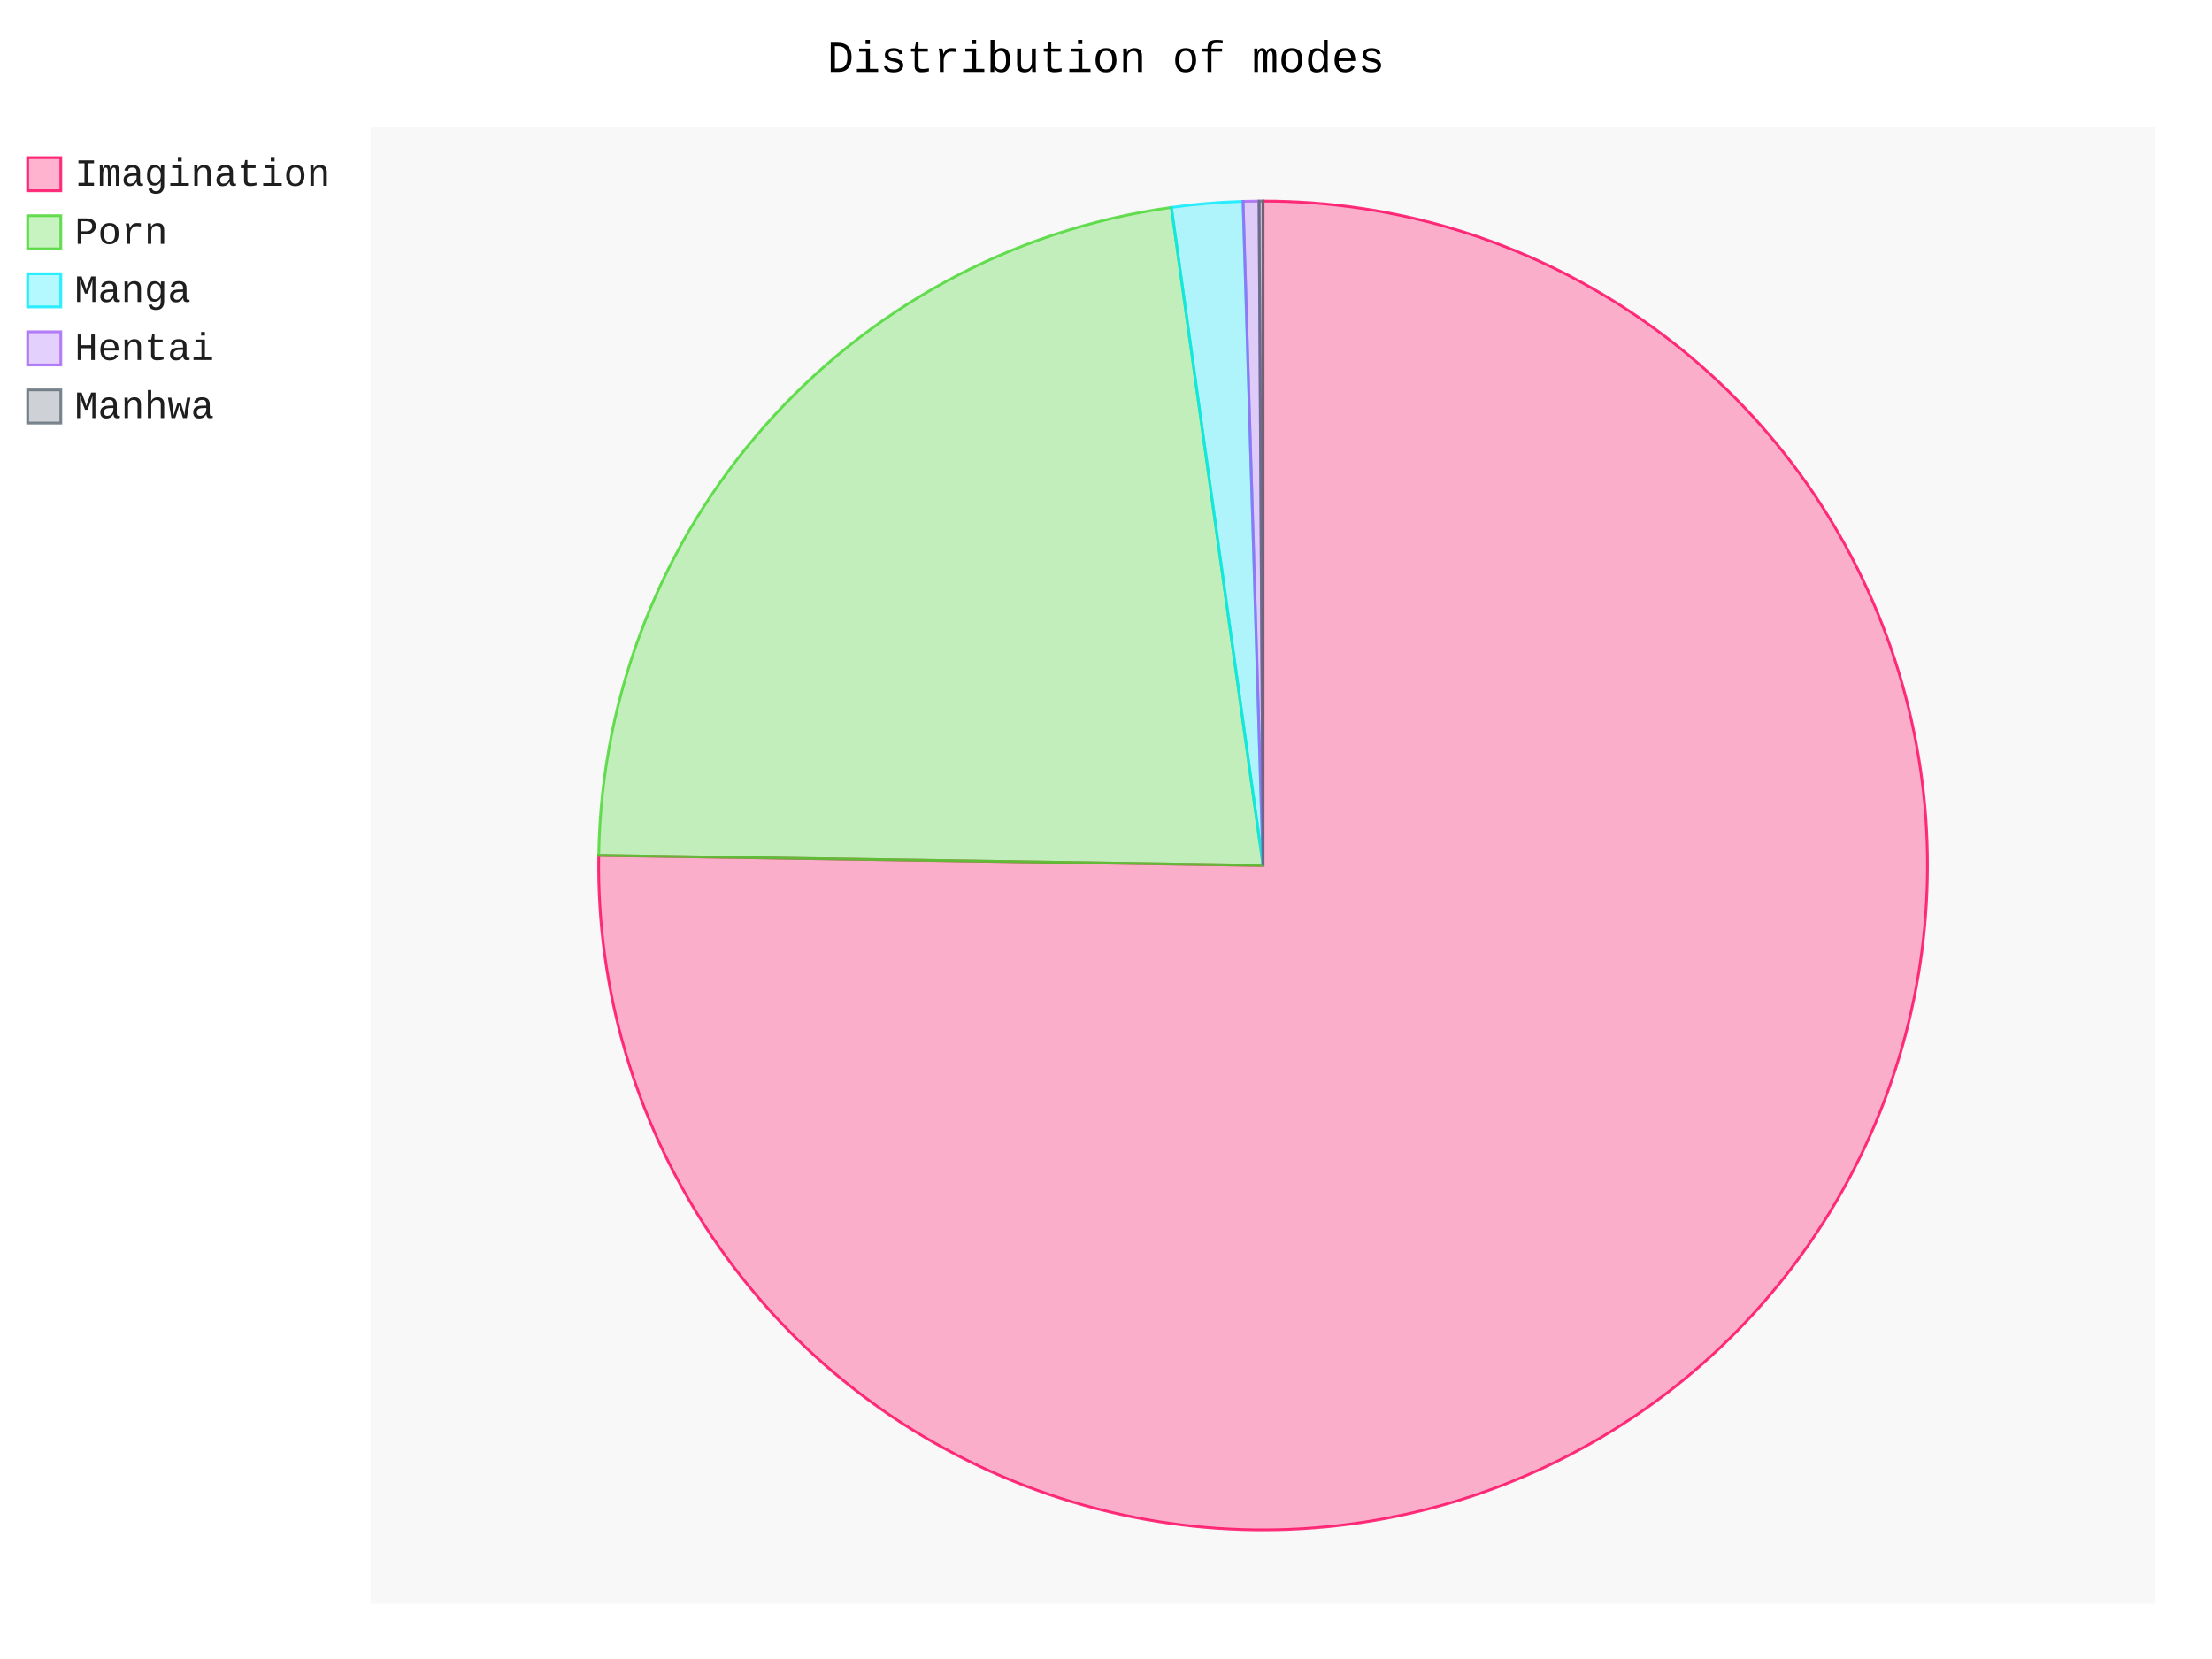
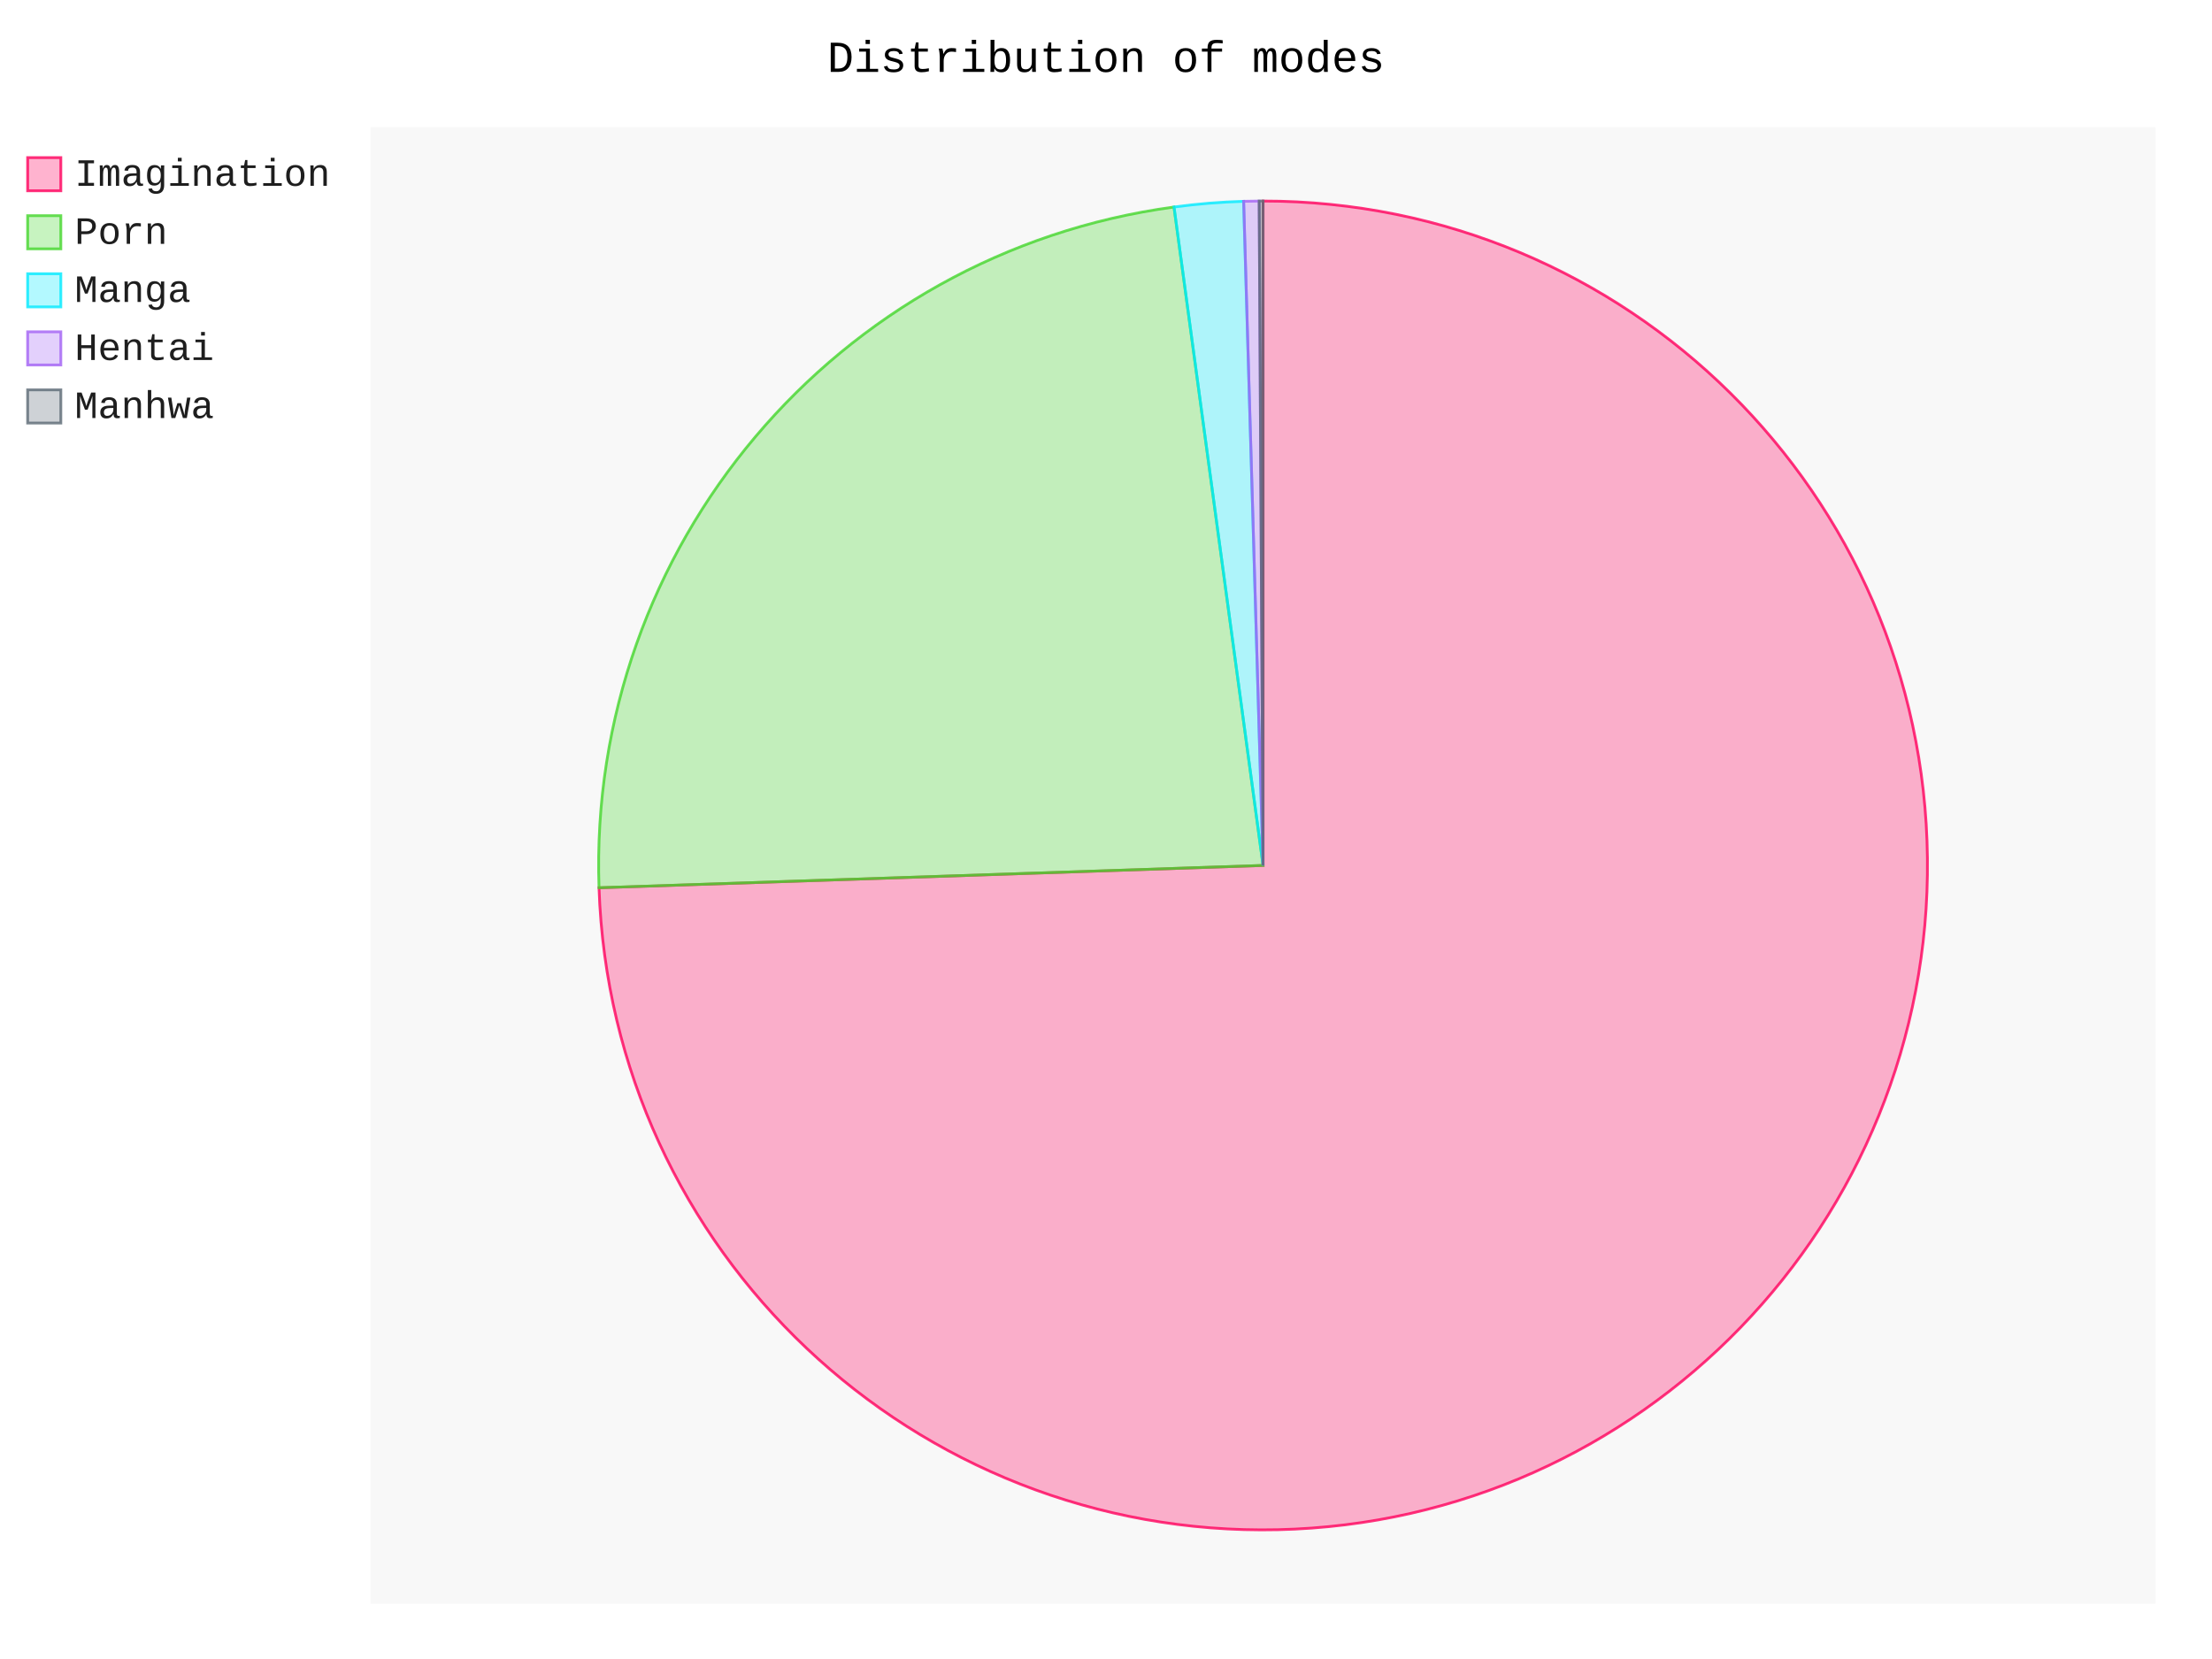
- <svg xmlns="http://www.w3.org/2000/svg" id="chart-bb83a23f-a8f9-484e-abac-3f7a625fe33d" class="pygal-chart" viewBox="0 0 800 600">
+ <svg xmlns="http://www.w3.org/2000/svg" id="chart-44c9a105-0b07-45f2-9fc1-53755f48b9af" class="pygal-chart" viewBox="0 0 800 600">
  <defs>
-     <style type="text/css">#chart-bb83a23f-a8f9-484e-abac-3f7a625fe33d{-webkit-user-select:none;-webkit-font-smoothing:antialiased;font-family:Consolas,"Liberation Mono",Menlo,Courier,monospace}#chart-bb83a23f-a8f9-484e-abac-3f7a625fe33d .title{font-family:Consolas,"Liberation Mono",Menlo,Courier,monospace;font-size:16px}#chart-bb83a23f-a8f9-484e-abac-3f7a625fe33d .legends .legend text{font-family:Consolas,"Liberation Mono",Menlo,Courier,monospace;font-size:14px}#chart-bb83a23f-a8f9-484e-abac-3f7a625fe33d .axis text{font-family:Consolas,"Liberation Mono",Menlo,Courier,monospace;font-size:10px}#chart-bb83a23f-a8f9-484e-abac-3f7a625fe33d .axis text.major{font-family:Consolas,"Liberation Mono",Menlo,Courier,monospace;font-size:10px}#chart-bb83a23f-a8f9-484e-abac-3f7a625fe33d .text-overlay text.value{font-family:Consolas,"Liberation Mono",Menlo,Courier,monospace;font-size:16px}#chart-bb83a23f-a8f9-484e-abac-3f7a625fe33d .text-overlay text.label{font-family:Consolas,"Liberation Mono",Menlo,Courier,monospace;font-size:10px}#chart-bb83a23f-a8f9-484e-abac-3f7a625fe33d .tooltip{font-family:Consolas,"Liberation Mono",Menlo,Courier,monospace;font-size:14px}#chart-bb83a23f-a8f9-484e-abac-3f7a625fe33d text.no_data{font-family:Consolas,"Liberation Mono",Menlo,Courier,monospace;font-size:64px}
- #chart-bb83a23f-a8f9-484e-abac-3f7a625fe33d{background-color:transparent}#chart-bb83a23f-a8f9-484e-abac-3f7a625fe33d path,#chart-bb83a23f-a8f9-484e-abac-3f7a625fe33d line,#chart-bb83a23f-a8f9-484e-abac-3f7a625fe33d rect,#chart-bb83a23f-a8f9-484e-abac-3f7a625fe33d circle{-webkit-transition:0.3s ease-out;-moz-transition:0.3s ease-out;transition:0.3s ease-out}#chart-bb83a23f-a8f9-484e-abac-3f7a625fe33d .graph &gt; .background{fill:transparent}#chart-bb83a23f-a8f9-484e-abac-3f7a625fe33d .plot &gt; .background{fill:#f8f8f8}#chart-bb83a23f-a8f9-484e-abac-3f7a625fe33d .graph{fill:rgba(30,30,30,1)}#chart-bb83a23f-a8f9-484e-abac-3f7a625fe33d text.no_data{fill:rgba(0,0,0,1)}#chart-bb83a23f-a8f9-484e-abac-3f7a625fe33d .title{fill:rgba(0,0,0,1)}#chart-bb83a23f-a8f9-484e-abac-3f7a625fe33d .legends .legend text{fill:rgba(30,30,30,1)}#chart-bb83a23f-a8f9-484e-abac-3f7a625fe33d .legends .legend:hover text{fill:rgba(0,0,0,1)}#chart-bb83a23f-a8f9-484e-abac-3f7a625fe33d .axis .line{stroke:rgba(0,0,0,1)}#chart-bb83a23f-a8f9-484e-abac-3f7a625fe33d .axis .guide.line{stroke:#aaa}#chart-bb83a23f-a8f9-484e-abac-3f7a625fe33d .axis .major.line{stroke:rgba(30,30,30,1)}#chart-bb83a23f-a8f9-484e-abac-3f7a625fe33d .axis text.major{fill:rgba(0,0,0,1)}#chart-bb83a23f-a8f9-484e-abac-3f7a625fe33d .axis.y .guides:hover .guide.line,#chart-bb83a23f-a8f9-484e-abac-3f7a625fe33d .line-graph .axis.x .guides:hover .guide.line,#chart-bb83a23f-a8f9-484e-abac-3f7a625fe33d .stackedline-graph .axis.x .guides:hover .guide.line,#chart-bb83a23f-a8f9-484e-abac-3f7a625fe33d .xy-graph .axis.x .guides:hover .guide.line{stroke:rgba(0,0,0,1)}#chart-bb83a23f-a8f9-484e-abac-3f7a625fe33d .axis .guides:hover text{fill:rgba(0,0,0,1)}#chart-bb83a23f-a8f9-484e-abac-3f7a625fe33d .reactive{fill-opacity:.3;stroke-opacity:.8;stroke-width:1}#chart-bb83a23f-a8f9-484e-abac-3f7a625fe33d .ci{stroke:rgba(30,30,30,1)}#chart-bb83a23f-a8f9-484e-abac-3f7a625fe33d .reactive.active,#chart-bb83a23f-a8f9-484e-abac-3f7a625fe33d .active .reactive{fill-opacity:.8;stroke-opacity:.95;stroke-width:4}#chart-bb83a23f-a8f9-484e-abac-3f7a625fe33d .ci .reactive.active{stroke-width:1.5}#chart-bb83a23f-a8f9-484e-abac-3f7a625fe33d .series text{fill:rgba(0,0,0,1)}#chart-bb83a23f-a8f9-484e-abac-3f7a625fe33d .tooltip rect{fill:#f8f8f8;stroke:rgba(0,0,0,1);-webkit-transition:opacity 0.3s ease-out;-moz-transition:opacity 0.3s ease-out;transition:opacity 0.3s ease-out}#chart-bb83a23f-a8f9-484e-abac-3f7a625fe33d .tooltip .label{fill:rgba(30,30,30,1)}#chart-bb83a23f-a8f9-484e-abac-3f7a625fe33d .tooltip .label{fill:rgba(30,30,30,1)}#chart-bb83a23f-a8f9-484e-abac-3f7a625fe33d .tooltip .legend{font-size:.8em;fill:#aaa}#chart-bb83a23f-a8f9-484e-abac-3f7a625fe33d .tooltip .x_label{font-size:.6em;fill:rgba(0,0,0,1)}#chart-bb83a23f-a8f9-484e-abac-3f7a625fe33d .tooltip .xlink{font-size:.5em;text-decoration:underline}#chart-bb83a23f-a8f9-484e-abac-3f7a625fe33d .tooltip .value{font-size:1.5em}#chart-bb83a23f-a8f9-484e-abac-3f7a625fe33d .bound{font-size:.5em}#chart-bb83a23f-a8f9-484e-abac-3f7a625fe33d .max-value{font-size:.75em;fill:#aaa}#chart-bb83a23f-a8f9-484e-abac-3f7a625fe33d .map-element{fill:#f8f8f8;stroke:#aaa !important}#chart-bb83a23f-a8f9-484e-abac-3f7a625fe33d .map-element .reactive{fill-opacity:inherit;stroke-opacity:inherit}#chart-bb83a23f-a8f9-484e-abac-3f7a625fe33d .color-0,#chart-bb83a23f-a8f9-484e-abac-3f7a625fe33d .color-0 a:visited{stroke:#ff005d;fill:#ff005d}#chart-bb83a23f-a8f9-484e-abac-3f7a625fe33d .color-1,#chart-bb83a23f-a8f9-484e-abac-3f7a625fe33d .color-1 a:visited{stroke:#44d62c;fill:#44d62c}#chart-bb83a23f-a8f9-484e-abac-3f7a625fe33d .color-2,#chart-bb83a23f-a8f9-484e-abac-3f7a625fe33d .color-2 a:visited{stroke:#00eaff;fill:#00eaff}#chart-bb83a23f-a8f9-484e-abac-3f7a625fe33d .color-3,#chart-bb83a23f-a8f9-484e-abac-3f7a625fe33d .color-3 a:visited{stroke:#a262f4;fill:#a262f4}#chart-bb83a23f-a8f9-484e-abac-3f7a625fe33d .color-4,#chart-bb83a23f-a8f9-484e-abac-3f7a625fe33d .color-4 a:visited{stroke:#5c6975;fill:#5c6975}#chart-bb83a23f-a8f9-484e-abac-3f7a625fe33d .text-overlay .color-0 text{fill:black}#chart-bb83a23f-a8f9-484e-abac-3f7a625fe33d .text-overlay .color-1 text{fill:black}#chart-bb83a23f-a8f9-484e-abac-3f7a625fe33d .text-overlay .color-2 text{fill:black}#chart-bb83a23f-a8f9-484e-abac-3f7a625fe33d .text-overlay .color-3 text{fill:black}#chart-bb83a23f-a8f9-484e-abac-3f7a625fe33d .text-overlay .color-4 text{fill:black}
- #chart-bb83a23f-a8f9-484e-abac-3f7a625fe33d text.no_data{text-anchor:middle}#chart-bb83a23f-a8f9-484e-abac-3f7a625fe33d .guide.line{fill:none}#chart-bb83a23f-a8f9-484e-abac-3f7a625fe33d .centered{text-anchor:middle}#chart-bb83a23f-a8f9-484e-abac-3f7a625fe33d .title{text-anchor:middle}#chart-bb83a23f-a8f9-484e-abac-3f7a625fe33d .legends .legend text{fill-opacity:1}#chart-bb83a23f-a8f9-484e-abac-3f7a625fe33d .axis.x text{text-anchor:middle}#chart-bb83a23f-a8f9-484e-abac-3f7a625fe33d .axis.x:not(.web) text[transform]{text-anchor:start}#chart-bb83a23f-a8f9-484e-abac-3f7a625fe33d .axis.x:not(.web) text[transform].backwards{text-anchor:end}#chart-bb83a23f-a8f9-484e-abac-3f7a625fe33d .axis.y text{text-anchor:end}#chart-bb83a23f-a8f9-484e-abac-3f7a625fe33d .axis.y text[transform].backwards{text-anchor:start}#chart-bb83a23f-a8f9-484e-abac-3f7a625fe33d .axis.y2 text{text-anchor:start}#chart-bb83a23f-a8f9-484e-abac-3f7a625fe33d .axis.y2 text[transform].backwards{text-anchor:end}#chart-bb83a23f-a8f9-484e-abac-3f7a625fe33d .axis .guide.line{stroke-dasharray:4,4;stroke:#ccc}#chart-bb83a23f-a8f9-484e-abac-3f7a625fe33d .axis .major.guide.line{stroke-dasharray:6,6;stroke:#bbb}#chart-bb83a23f-a8f9-484e-abac-3f7a625fe33d .horizontal .axis.y .guide.line,#chart-bb83a23f-a8f9-484e-abac-3f7a625fe33d .horizontal .axis.y2 .guide.line,#chart-bb83a23f-a8f9-484e-abac-3f7a625fe33d .vertical .axis.x .guide.line{opacity:0}#chart-bb83a23f-a8f9-484e-abac-3f7a625fe33d .horizontal .axis.always_show .guide.line,#chart-bb83a23f-a8f9-484e-abac-3f7a625fe33d .vertical .axis.always_show .guide.line{opacity:1 !important}#chart-bb83a23f-a8f9-484e-abac-3f7a625fe33d .axis.y .guides:hover .guide.line,#chart-bb83a23f-a8f9-484e-abac-3f7a625fe33d .axis.y2 .guides:hover .guide.line,#chart-bb83a23f-a8f9-484e-abac-3f7a625fe33d .axis.x .guides:hover .guide.line{opacity:1}#chart-bb83a23f-a8f9-484e-abac-3f7a625fe33d .axis .guides:hover text{opacity:1}#chart-bb83a23f-a8f9-484e-abac-3f7a625fe33d .nofill{fill:none}#chart-bb83a23f-a8f9-484e-abac-3f7a625fe33d .subtle-fill{fill-opacity:.2}#chart-bb83a23f-a8f9-484e-abac-3f7a625fe33d .dot{stroke-width:1px;fill-opacity:1;stroke-opacity:1}#chart-bb83a23f-a8f9-484e-abac-3f7a625fe33d .dot.active{stroke-width:5px}#chart-bb83a23f-a8f9-484e-abac-3f7a625fe33d .dot.negative{fill:transparent}#chart-bb83a23f-a8f9-484e-abac-3f7a625fe33d text,#chart-bb83a23f-a8f9-484e-abac-3f7a625fe33d tspan{stroke:none !important}#chart-bb83a23f-a8f9-484e-abac-3f7a625fe33d .series text.active{opacity:1}#chart-bb83a23f-a8f9-484e-abac-3f7a625fe33d .tooltip rect{fill-opacity:.95;stroke-width:.5}#chart-bb83a23f-a8f9-484e-abac-3f7a625fe33d .tooltip text{fill-opacity:1}#chart-bb83a23f-a8f9-484e-abac-3f7a625fe33d .showable{visibility:hidden}#chart-bb83a23f-a8f9-484e-abac-3f7a625fe33d .showable.shown{visibility:visible}#chart-bb83a23f-a8f9-484e-abac-3f7a625fe33d .gauge-background{fill:rgba(240,240,240,1);stroke:none}#chart-bb83a23f-a8f9-484e-abac-3f7a625fe33d .bg-lines{stroke:transparent;stroke-width:2px}</style>
+     <style type="text/css">#chart-44c9a105-0b07-45f2-9fc1-53755f48b9af{-webkit-user-select:none;-webkit-font-smoothing:antialiased;font-family:Consolas,"Liberation Mono",Menlo,Courier,monospace}#chart-44c9a105-0b07-45f2-9fc1-53755f48b9af .title{font-family:Consolas,"Liberation Mono",Menlo,Courier,monospace;font-size:16px}#chart-44c9a105-0b07-45f2-9fc1-53755f48b9af .legends .legend text{font-family:Consolas,"Liberation Mono",Menlo,Courier,monospace;font-size:14px}#chart-44c9a105-0b07-45f2-9fc1-53755f48b9af .axis text{font-family:Consolas,"Liberation Mono",Menlo,Courier,monospace;font-size:10px}#chart-44c9a105-0b07-45f2-9fc1-53755f48b9af .axis text.major{font-family:Consolas,"Liberation Mono",Menlo,Courier,monospace;font-size:10px}#chart-44c9a105-0b07-45f2-9fc1-53755f48b9af .text-overlay text.value{font-family:Consolas,"Liberation Mono",Menlo,Courier,monospace;font-size:16px}#chart-44c9a105-0b07-45f2-9fc1-53755f48b9af .text-overlay text.label{font-family:Consolas,"Liberation Mono",Menlo,Courier,monospace;font-size:10px}#chart-44c9a105-0b07-45f2-9fc1-53755f48b9af .tooltip{font-family:Consolas,"Liberation Mono",Menlo,Courier,monospace;font-size:14px}#chart-44c9a105-0b07-45f2-9fc1-53755f48b9af text.no_data{font-family:Consolas,"Liberation Mono",Menlo,Courier,monospace;font-size:64px}
+ #chart-44c9a105-0b07-45f2-9fc1-53755f48b9af{background-color:transparent}#chart-44c9a105-0b07-45f2-9fc1-53755f48b9af path,#chart-44c9a105-0b07-45f2-9fc1-53755f48b9af line,#chart-44c9a105-0b07-45f2-9fc1-53755f48b9af rect,#chart-44c9a105-0b07-45f2-9fc1-53755f48b9af circle{-webkit-transition:0.3s ease-out;-moz-transition:0.3s ease-out;transition:0.3s ease-out}#chart-44c9a105-0b07-45f2-9fc1-53755f48b9af .graph &gt; .background{fill:transparent}#chart-44c9a105-0b07-45f2-9fc1-53755f48b9af .plot &gt; .background{fill:#f8f8f8}#chart-44c9a105-0b07-45f2-9fc1-53755f48b9af .graph{fill:rgba(30,30,30,1)}#chart-44c9a105-0b07-45f2-9fc1-53755f48b9af text.no_data{fill:rgba(0,0,0,1)}#chart-44c9a105-0b07-45f2-9fc1-53755f48b9af .title{fill:rgba(0,0,0,1)}#chart-44c9a105-0b07-45f2-9fc1-53755f48b9af .legends .legend text{fill:rgba(30,30,30,1)}#chart-44c9a105-0b07-45f2-9fc1-53755f48b9af .legends .legend:hover text{fill:rgba(0,0,0,1)}#chart-44c9a105-0b07-45f2-9fc1-53755f48b9af .axis .line{stroke:rgba(0,0,0,1)}#chart-44c9a105-0b07-45f2-9fc1-53755f48b9af .axis .guide.line{stroke:#aaa}#chart-44c9a105-0b07-45f2-9fc1-53755f48b9af .axis .major.line{stroke:rgba(30,30,30,1)}#chart-44c9a105-0b07-45f2-9fc1-53755f48b9af .axis text.major{fill:rgba(0,0,0,1)}#chart-44c9a105-0b07-45f2-9fc1-53755f48b9af .axis.y .guides:hover .guide.line,#chart-44c9a105-0b07-45f2-9fc1-53755f48b9af .line-graph .axis.x .guides:hover .guide.line,#chart-44c9a105-0b07-45f2-9fc1-53755f48b9af .stackedline-graph .axis.x .guides:hover .guide.line,#chart-44c9a105-0b07-45f2-9fc1-53755f48b9af .xy-graph .axis.x .guides:hover .guide.line{stroke:rgba(0,0,0,1)}#chart-44c9a105-0b07-45f2-9fc1-53755f48b9af .axis .guides:hover text{fill:rgba(0,0,0,1)}#chart-44c9a105-0b07-45f2-9fc1-53755f48b9af .reactive{fill-opacity:.3;stroke-opacity:.8;stroke-width:1}#chart-44c9a105-0b07-45f2-9fc1-53755f48b9af .ci{stroke:rgba(30,30,30,1)}#chart-44c9a105-0b07-45f2-9fc1-53755f48b9af .reactive.active,#chart-44c9a105-0b07-45f2-9fc1-53755f48b9af .active .reactive{fill-opacity:.8;stroke-opacity:.95;stroke-width:4}#chart-44c9a105-0b07-45f2-9fc1-53755f48b9af .ci .reactive.active{stroke-width:1.5}#chart-44c9a105-0b07-45f2-9fc1-53755f48b9af .series text{fill:rgba(0,0,0,1)}#chart-44c9a105-0b07-45f2-9fc1-53755f48b9af .tooltip rect{fill:#f8f8f8;stroke:rgba(0,0,0,1);-webkit-transition:opacity 0.3s ease-out;-moz-transition:opacity 0.3s ease-out;transition:opacity 0.3s ease-out}#chart-44c9a105-0b07-45f2-9fc1-53755f48b9af .tooltip .label{fill:rgba(30,30,30,1)}#chart-44c9a105-0b07-45f2-9fc1-53755f48b9af .tooltip .label{fill:rgba(30,30,30,1)}#chart-44c9a105-0b07-45f2-9fc1-53755f48b9af .tooltip .legend{font-size:.8em;fill:#aaa}#chart-44c9a105-0b07-45f2-9fc1-53755f48b9af .tooltip .x_label{font-size:.6em;fill:rgba(0,0,0,1)}#chart-44c9a105-0b07-45f2-9fc1-53755f48b9af .tooltip .xlink{font-size:.5em;text-decoration:underline}#chart-44c9a105-0b07-45f2-9fc1-53755f48b9af .tooltip .value{font-size:1.5em}#chart-44c9a105-0b07-45f2-9fc1-53755f48b9af .bound{font-size:.5em}#chart-44c9a105-0b07-45f2-9fc1-53755f48b9af .max-value{font-size:.75em;fill:#aaa}#chart-44c9a105-0b07-45f2-9fc1-53755f48b9af .map-element{fill:#f8f8f8;stroke:#aaa !important}#chart-44c9a105-0b07-45f2-9fc1-53755f48b9af .map-element .reactive{fill-opacity:inherit;stroke-opacity:inherit}#chart-44c9a105-0b07-45f2-9fc1-53755f48b9af .color-0,#chart-44c9a105-0b07-45f2-9fc1-53755f48b9af .color-0 a:visited{stroke:#ff005d;fill:#ff005d}#chart-44c9a105-0b07-45f2-9fc1-53755f48b9af .color-1,#chart-44c9a105-0b07-45f2-9fc1-53755f48b9af .color-1 a:visited{stroke:#44d62c;fill:#44d62c}#chart-44c9a105-0b07-45f2-9fc1-53755f48b9af .color-2,#chart-44c9a105-0b07-45f2-9fc1-53755f48b9af .color-2 a:visited{stroke:#00eaff;fill:#00eaff}#chart-44c9a105-0b07-45f2-9fc1-53755f48b9af .color-3,#chart-44c9a105-0b07-45f2-9fc1-53755f48b9af .color-3 a:visited{stroke:#a262f4;fill:#a262f4}#chart-44c9a105-0b07-45f2-9fc1-53755f48b9af .color-4,#chart-44c9a105-0b07-45f2-9fc1-53755f48b9af .color-4 a:visited{stroke:#5c6975;fill:#5c6975}#chart-44c9a105-0b07-45f2-9fc1-53755f48b9af .text-overlay .color-0 text{fill:black}#chart-44c9a105-0b07-45f2-9fc1-53755f48b9af .text-overlay .color-1 text{fill:black}#chart-44c9a105-0b07-45f2-9fc1-53755f48b9af .text-overlay .color-2 text{fill:black}#chart-44c9a105-0b07-45f2-9fc1-53755f48b9af .text-overlay .color-3 text{fill:black}#chart-44c9a105-0b07-45f2-9fc1-53755f48b9af .text-overlay .color-4 text{fill:black}
+ #chart-44c9a105-0b07-45f2-9fc1-53755f48b9af text.no_data{text-anchor:middle}#chart-44c9a105-0b07-45f2-9fc1-53755f48b9af .guide.line{fill:none}#chart-44c9a105-0b07-45f2-9fc1-53755f48b9af .centered{text-anchor:middle}#chart-44c9a105-0b07-45f2-9fc1-53755f48b9af .title{text-anchor:middle}#chart-44c9a105-0b07-45f2-9fc1-53755f48b9af .legends .legend text{fill-opacity:1}#chart-44c9a105-0b07-45f2-9fc1-53755f48b9af .axis.x text{text-anchor:middle}#chart-44c9a105-0b07-45f2-9fc1-53755f48b9af .axis.x:not(.web) text[transform]{text-anchor:start}#chart-44c9a105-0b07-45f2-9fc1-53755f48b9af .axis.x:not(.web) text[transform].backwards{text-anchor:end}#chart-44c9a105-0b07-45f2-9fc1-53755f48b9af .axis.y text{text-anchor:end}#chart-44c9a105-0b07-45f2-9fc1-53755f48b9af .axis.y text[transform].backwards{text-anchor:start}#chart-44c9a105-0b07-45f2-9fc1-53755f48b9af .axis.y2 text{text-anchor:start}#chart-44c9a105-0b07-45f2-9fc1-53755f48b9af .axis.y2 text[transform].backwards{text-anchor:end}#chart-44c9a105-0b07-45f2-9fc1-53755f48b9af .axis .guide.line{stroke-dasharray:4,4;stroke:#ccc}#chart-44c9a105-0b07-45f2-9fc1-53755f48b9af .axis .major.guide.line{stroke-dasharray:6,6;stroke:#bbb}#chart-44c9a105-0b07-45f2-9fc1-53755f48b9af .horizontal .axis.y .guide.line,#chart-44c9a105-0b07-45f2-9fc1-53755f48b9af .horizontal .axis.y2 .guide.line,#chart-44c9a105-0b07-45f2-9fc1-53755f48b9af .vertical .axis.x .guide.line{opacity:0}#chart-44c9a105-0b07-45f2-9fc1-53755f48b9af .horizontal .axis.always_show .guide.line,#chart-44c9a105-0b07-45f2-9fc1-53755f48b9af .vertical .axis.always_show .guide.line{opacity:1 !important}#chart-44c9a105-0b07-45f2-9fc1-53755f48b9af .axis.y .guides:hover .guide.line,#chart-44c9a105-0b07-45f2-9fc1-53755f48b9af .axis.y2 .guides:hover .guide.line,#chart-44c9a105-0b07-45f2-9fc1-53755f48b9af .axis.x .guides:hover .guide.line{opacity:1}#chart-44c9a105-0b07-45f2-9fc1-53755f48b9af .axis .guides:hover text{opacity:1}#chart-44c9a105-0b07-45f2-9fc1-53755f48b9af .nofill{fill:none}#chart-44c9a105-0b07-45f2-9fc1-53755f48b9af .subtle-fill{fill-opacity:.2}#chart-44c9a105-0b07-45f2-9fc1-53755f48b9af .dot{stroke-width:1px;fill-opacity:1;stroke-opacity:1}#chart-44c9a105-0b07-45f2-9fc1-53755f48b9af .dot.active{stroke-width:5px}#chart-44c9a105-0b07-45f2-9fc1-53755f48b9af .dot.negative{fill:transparent}#chart-44c9a105-0b07-45f2-9fc1-53755f48b9af text,#chart-44c9a105-0b07-45f2-9fc1-53755f48b9af tspan{stroke:none !important}#chart-44c9a105-0b07-45f2-9fc1-53755f48b9af .series text.active{opacity:1}#chart-44c9a105-0b07-45f2-9fc1-53755f48b9af .tooltip rect{fill-opacity:.95;stroke-width:.5}#chart-44c9a105-0b07-45f2-9fc1-53755f48b9af .tooltip text{fill-opacity:1}#chart-44c9a105-0b07-45f2-9fc1-53755f48b9af .showable{visibility:hidden}#chart-44c9a105-0b07-45f2-9fc1-53755f48b9af .showable.shown{visibility:visible}#chart-44c9a105-0b07-45f2-9fc1-53755f48b9af .gauge-background{fill:rgba(240,240,240,1);stroke:none}#chart-44c9a105-0b07-45f2-9fc1-53755f48b9af .bg-lines{stroke:transparent;stroke-width:2px}</style>
  </defs>
  <g class="graph pie-graph vertical">
    <rect x="0" y="0" width="800" height="600" class="background" />
    <g transform="translate(134, 46)" class="plot">
      <rect x="0" y="0" width="645.6" height="534" class="background" />
      <g class="series serie-0 color-0">
        <g class="slices">
          <g class="slice">
-             <path d="M322.8 26.7 A240.3 240.3 0 1 1 82.527 263.385 L322.8 267 A0 0 0 1 0 322.8 267 z" class="slice reactive tooltip-trigger" />
+             <path d="M322.8 26.7 A240.3 240.3 0 1 1 82.636 275.074 L322.8 267 A0 0 0 1 0 322.8 267 z" class="slice reactive tooltip-trigger" />
          </g>
        </g>
      </g>
      <g class="series serie-1 color-1">
        <g class="slices">
          <g class="slice">
-             <path d="M82.527 263.385 A240.3 240.3 0 0 1 289.643 28.999 L322.8 267 A0 0 0 0 0 322.8 267 z" class="slice reactive tooltip-trigger" />
+             <path d="M82.636 275.074 A240.3 240.3 0 0 1 290.593 28.868 L322.8 267 A0 0 0 0 0 322.8 267 z" class="slice reactive tooltip-trigger" />
          </g>
        </g>
      </g>
      <g class="series serie-2 color-2">
        <g class="slices">
          <g class="slice">
-             <path d="M289.643 28.999 A240.3 240.3 0 0 1 315.57 26.809 L322.8 267 A0 0 0 0 0 322.8 267 z" class="slice reactive tooltip-trigger" />
+             <path d="M290.593 28.868 A240.3 240.3 0 0 1 315.778 26.803 L322.8 267 A0 0 0 0 0 322.8 267 z" class="slice reactive tooltip-trigger" />
          </g>
        </g>
      </g>
      <g class="series serie-3 color-3">
        <g class="slices">
          <g class="slice">
-             <path d="M315.57 26.809 A240.3 240.3 0 0 1 321.354 26.704 L322.8 267 A0 0 0 0 0 322.8 267 z" class="slice reactive tooltip-trigger" />
+             <path d="M315.778 26.803 A240.3 240.3 0 0 1 321.395 26.704 L322.8 267 A0 0 0 0 0 322.8 267 z" class="slice reactive tooltip-trigger" />
          </g>
        </g>
      </g>
      <g class="series serie-4 color-4">
        <g class="slices">
          <g class="slice">
-             <path d="M321.354 26.704 A240.3 240.3 0 0 1 322.8 26.7 L322.8 267 A0 0 0 0 0 322.8 267 z" class="slice reactive tooltip-trigger" />
+             <path d="M321.395 26.704 A240.3 240.3 0 0 1 322.8 26.7 L322.8 267 A0 0 0 0 0 322.8 267 z" class="slice reactive tooltip-trigger" />
          </g>
        </g>
      </g>
    </g>
    <g class="titles">
      <text x="400.0" y="26" class="title plot_title">Distribution of modes</text>
    </g>
    <g transform="translate(134, 46)" class="plot overlay">
      <g class="series serie-0 color-0" />
      <g class="series serie-1 color-1" />
      <g class="series serie-2 color-2" />
      <g class="series serie-3 color-3" />
      <g class="series serie-4 color-4" />
    </g>
    <g transform="translate(134, 46)" class="plot text-overlay">
      <g class="series serie-0 color-0" />
      <g class="series serie-1 color-1" />
      <g class="series serie-2 color-2" />
      <g class="series serie-3 color-3" />
      <g class="series serie-4 color-4" />
    </g>
    <g transform="translate(134, 46)" class="plot tooltip-overlay">
      <g transform="translate(0 0)" style="opacity: 0" class="tooltip">
        <rect rx="0" ry="0" width="0" height="0" class="tooltip-box" />
        <g class="text" />
      </g>
    </g>
    <g transform="translate(10, 56)" class="legends">
      <g id="activate-serie-0" class="legend reactive activate-serie">
        <rect x="0.0" y="1.0" width="12" height="12" class="color-0 reactive" />
        <text x="17.0" y="11.2">Imagination</text>
      </g>
      <g id="activate-serie-1" class="legend reactive activate-serie">
        <rect x="0.0" y="22.0" width="12" height="12" class="color-1 reactive" />
        <text x="17.0" y="32.2">Porn</text>
      </g>
      <g id="activate-serie-2" class="legend reactive activate-serie">
        <rect x="0.0" y="43.0" width="12" height="12" class="color-2 reactive" />
        <text x="17.0" y="53.2">Manga</text>
      </g>
      <g id="activate-serie-3" class="legend reactive activate-serie">
        <rect x="0.0" y="64.0" width="12" height="12" class="color-3 reactive" />
        <text x="17.0" y="74.2">Hentai</text>
      </g>
      <g id="activate-serie-4" class="legend reactive activate-serie">
        <rect x="0.0" y="85.0" width="12" height="12" class="color-4 reactive" />
        <text x="17.0" y="95.2">Manhwa</text>
      </g>
    </g>
    <g transform="translate(790, 56)" class="legends" />
  </g>
</svg>
